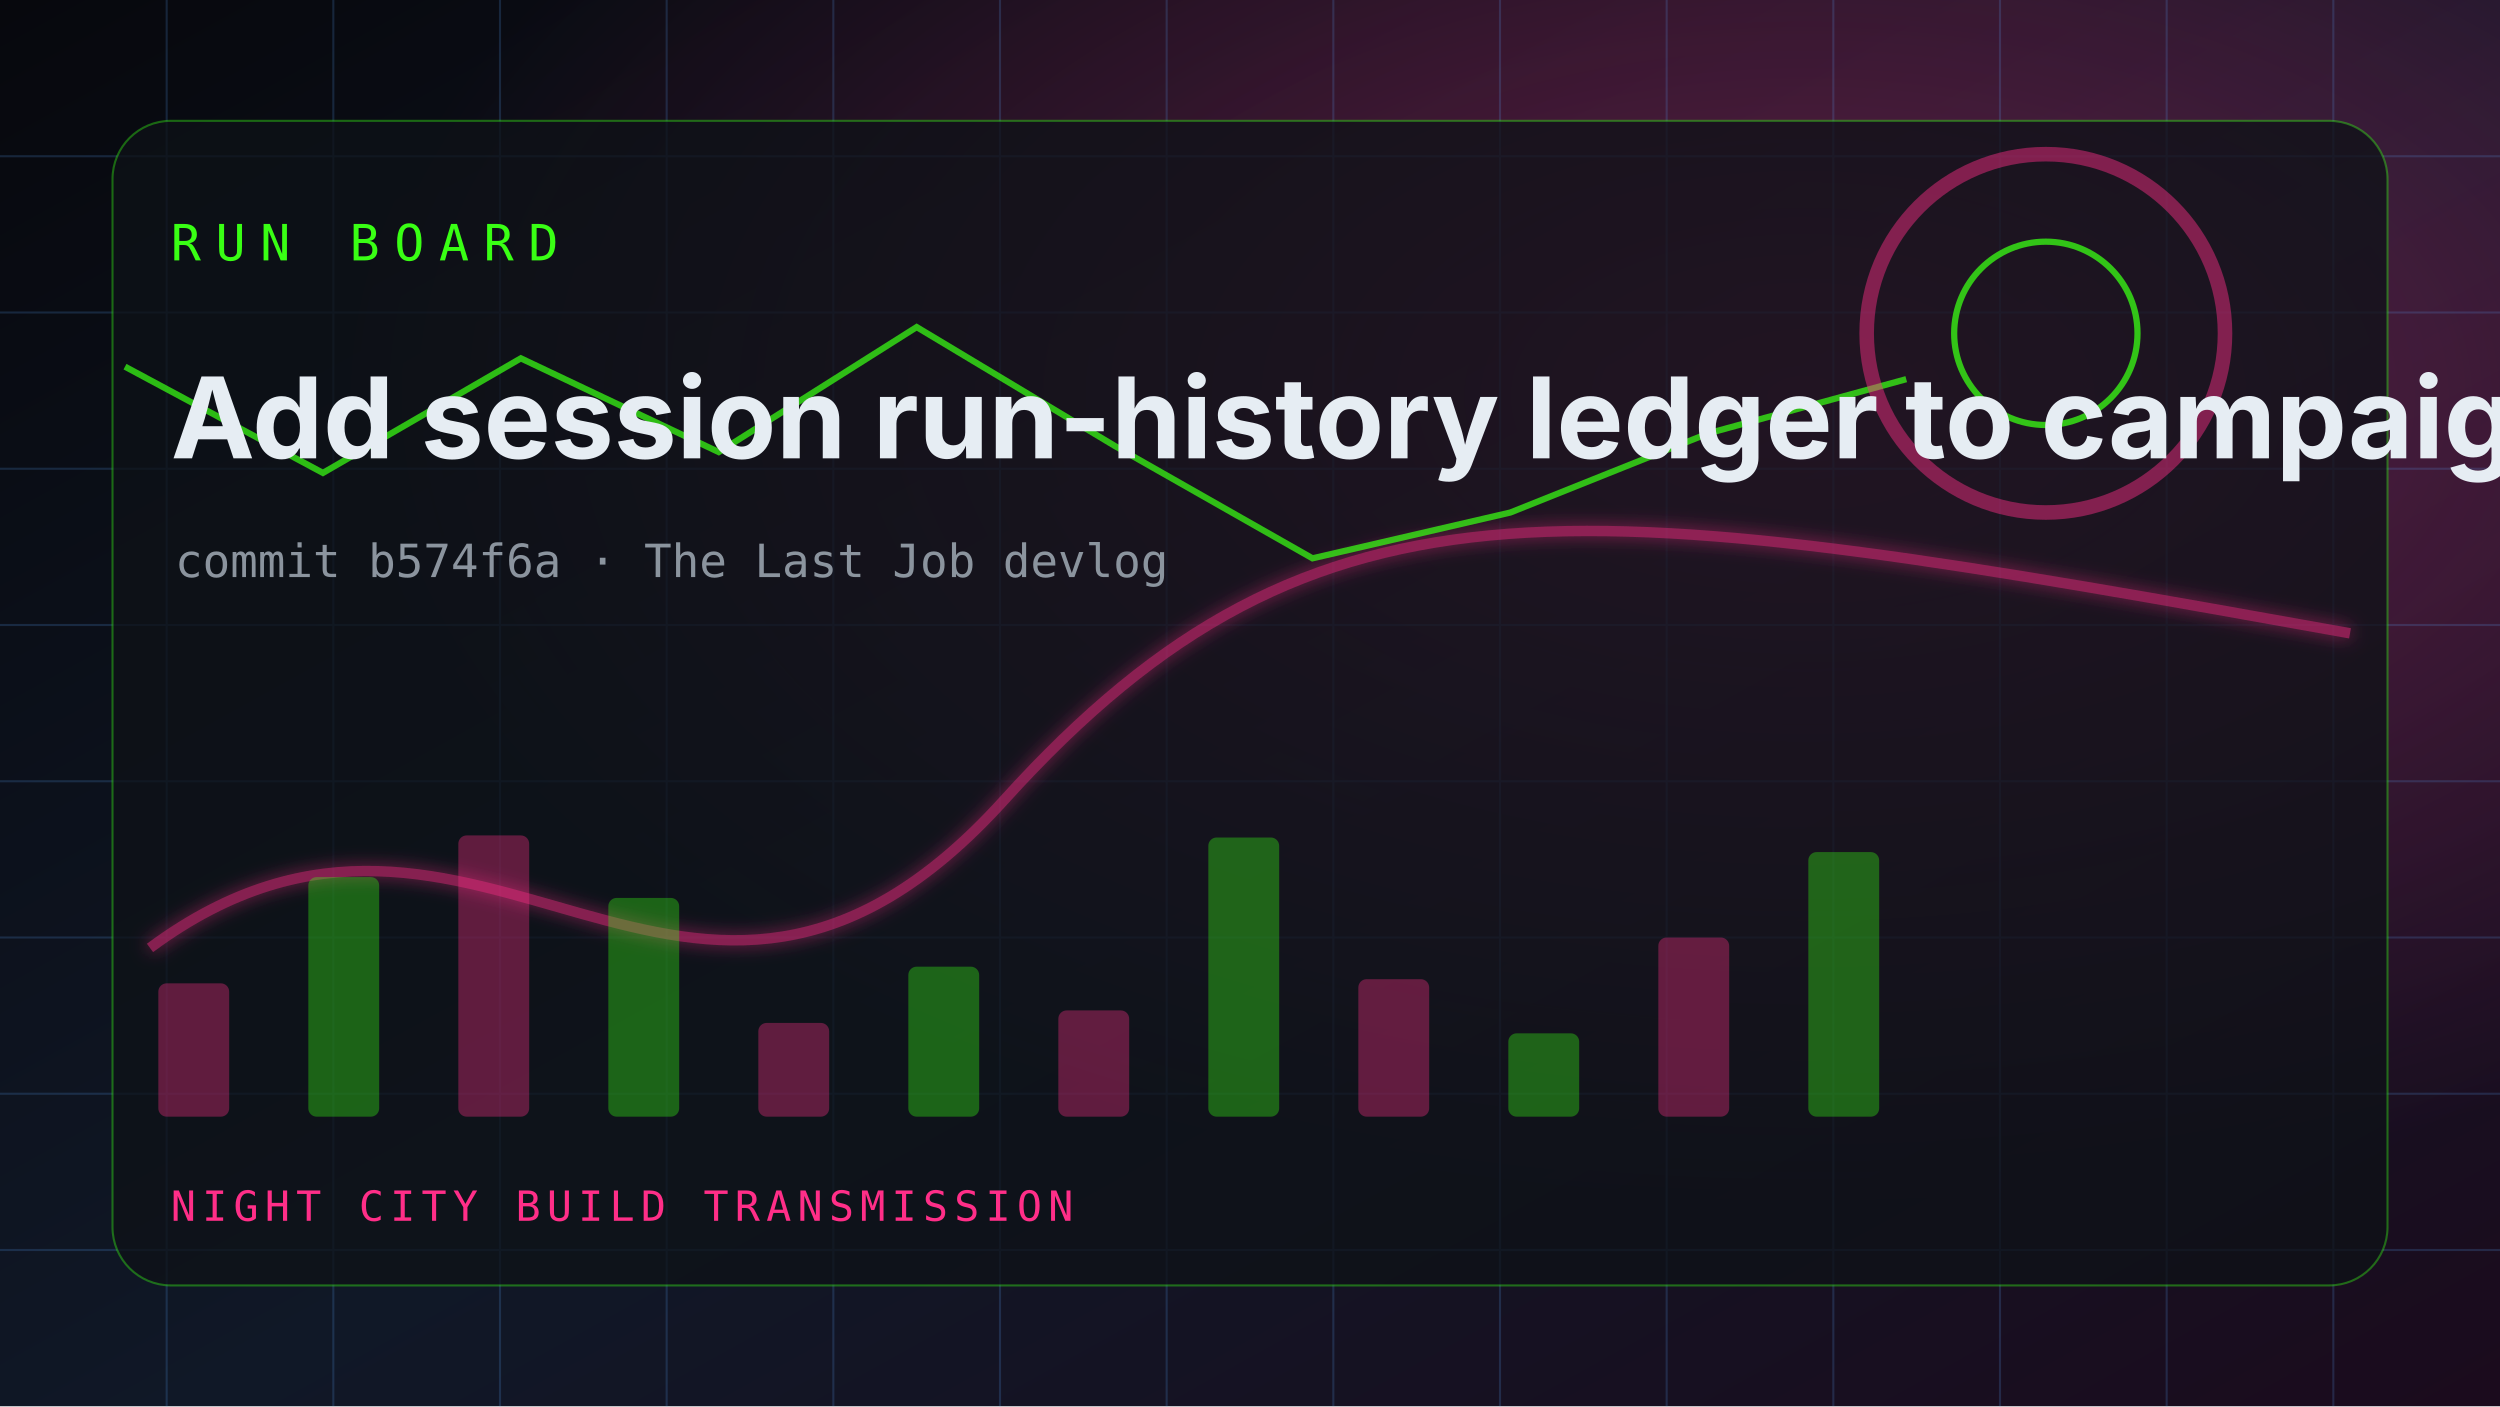
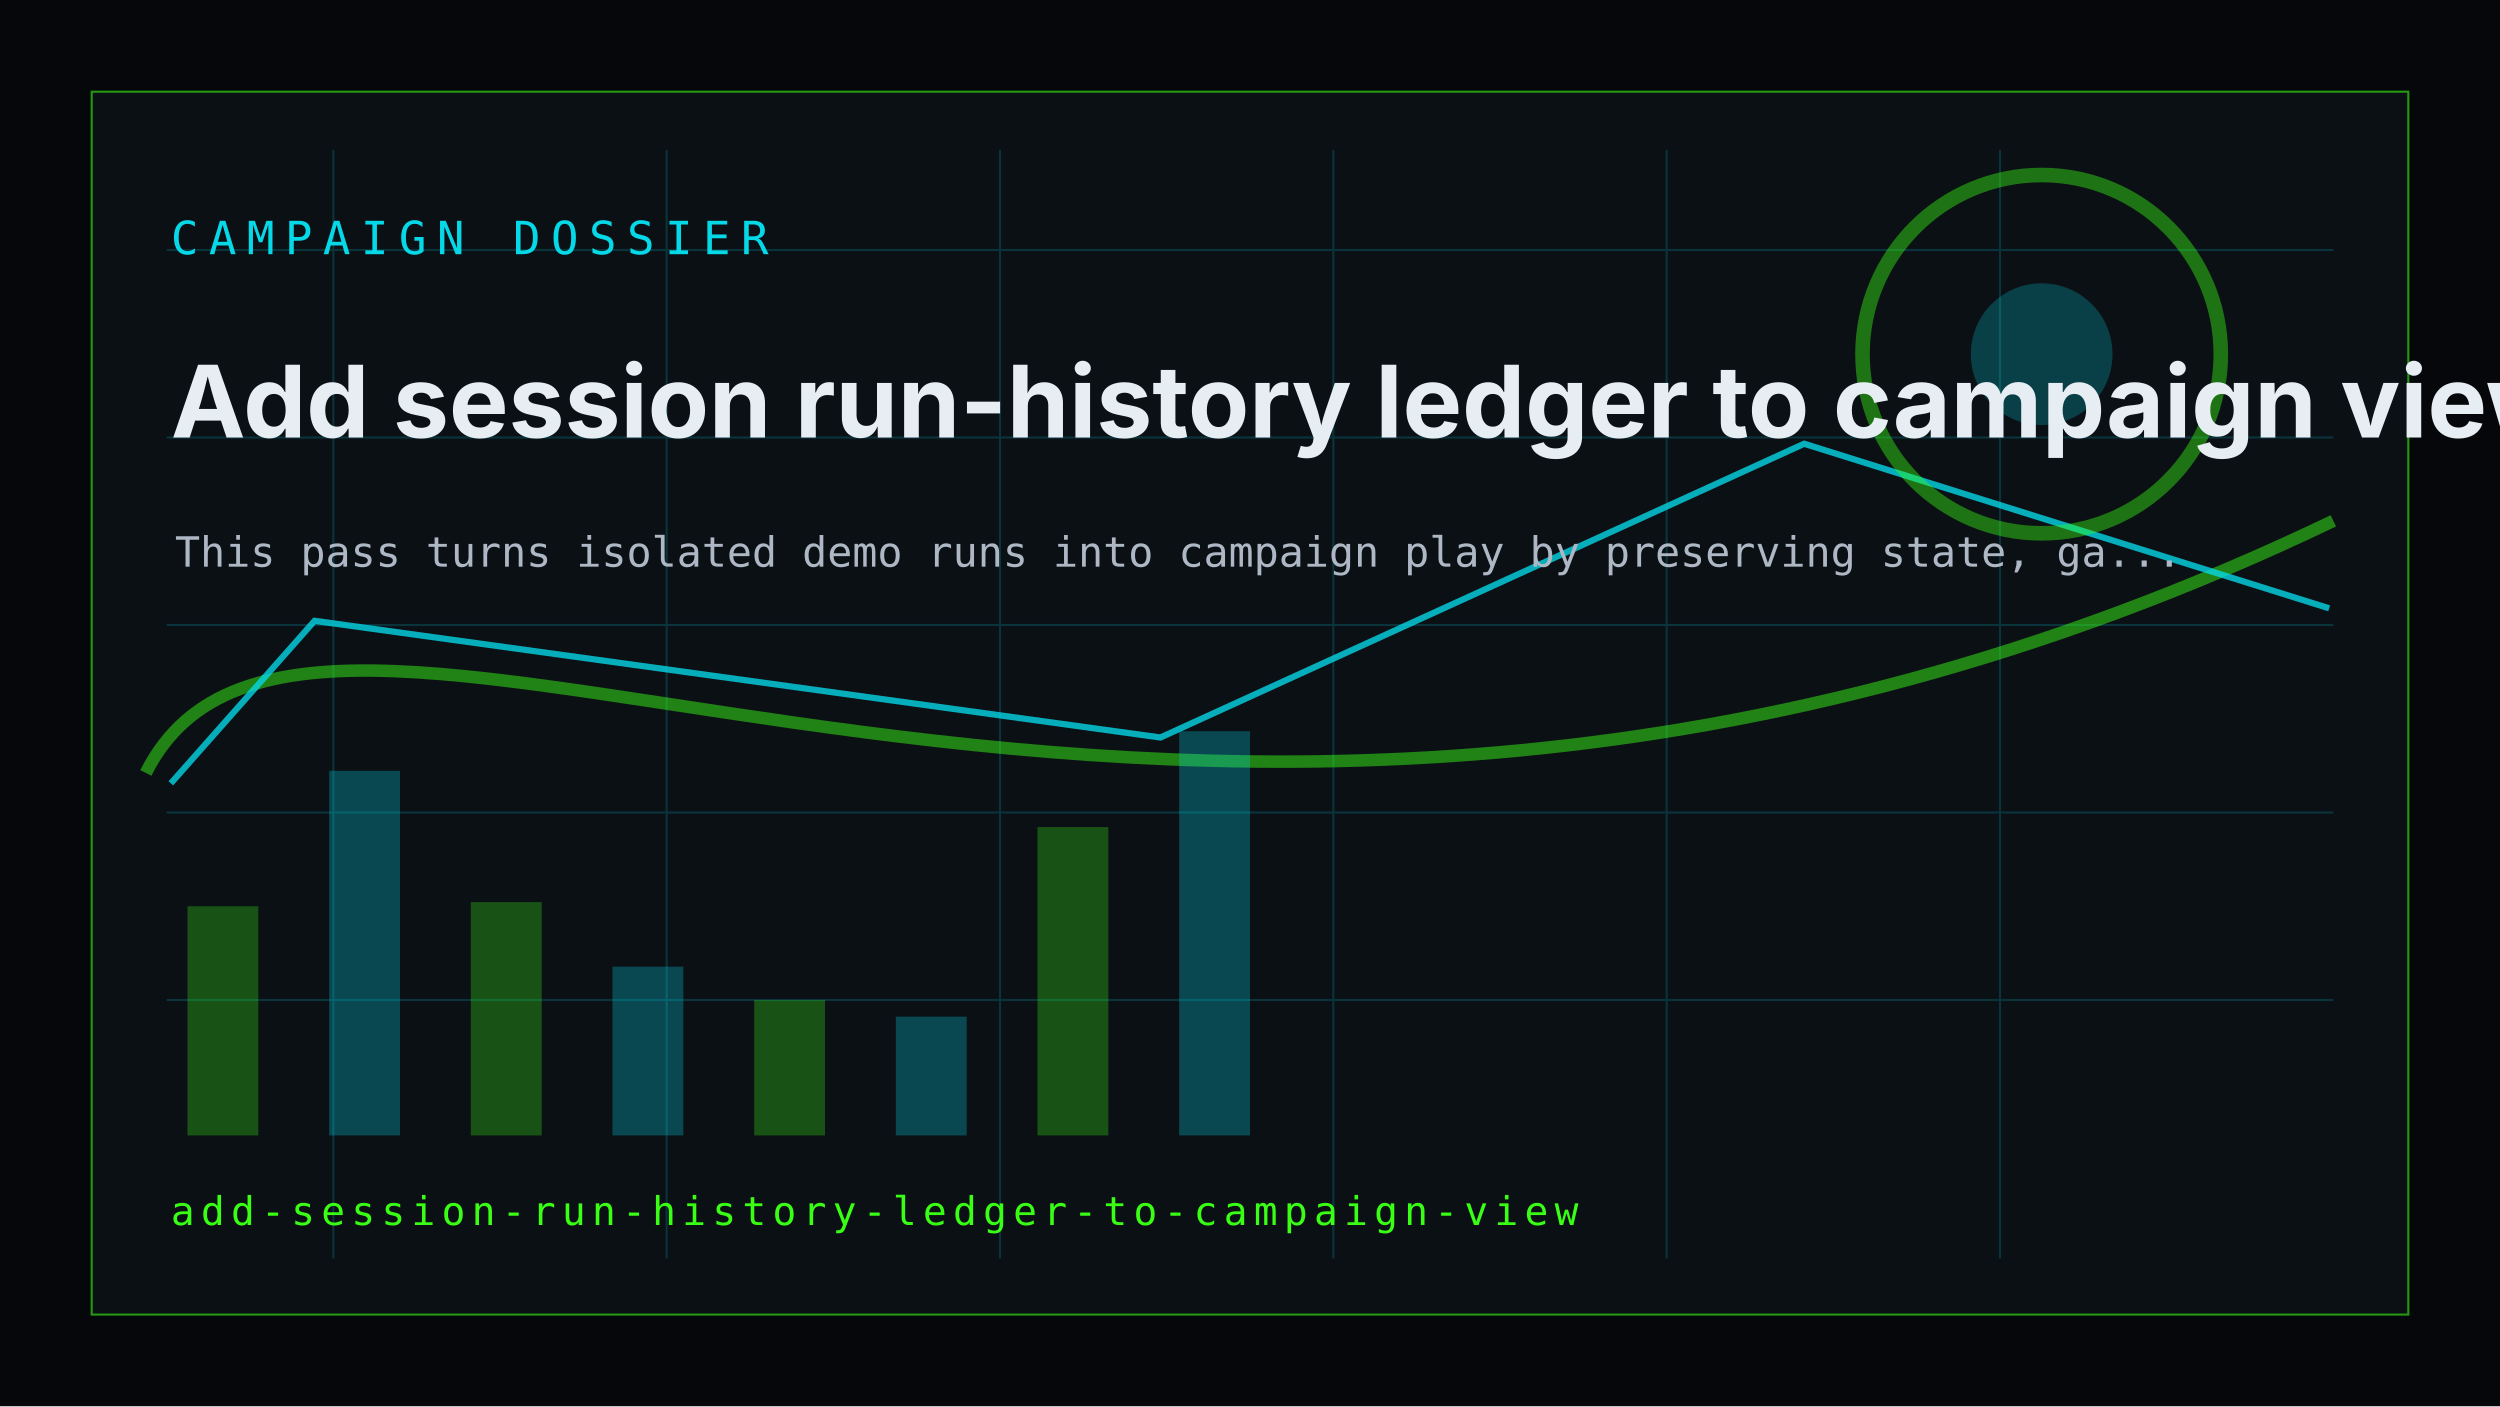
- <svg xmlns="http://www.w3.org/2000/svg" width="1200" height="675" viewBox="0 0 1200 675" role="img" aria-label="Illustration for Add session run-history ledger to campaign view.">
-   <defs>
-     <linearGradient id="bg" x1="0" y1="0" x2="1" y2="1">
-       <stop offset="0" stop-color="#07080d" />
-       <stop offset="0.54" stop-color="#101827" />
-       <stop offset="1" stop-color="#1b0b1d" />
-     </linearGradient>
-     <radialGradient id="pulse" cx="72%" cy="28%" r="58%">
-       <stop offset="0" stop-color="#ff2e88" stop-opacity="0.34" />
-       <stop offset="1" stop-color="#ff2e88" stop-opacity="0" />
-     </radialGradient>
-     <filter id="glow">
-       <feGaussianBlur stdDeviation="4" result="blur" />
-       <feMerge>
-         <feMergeNode in="blur" />
-         <feMergeNode in="SourceGraphic" />
-       </feMerge>
-     </filter>
-   </defs>
-   <rect width="1200" height="675" fill="url(#bg)" />
-   <rect width="1200" height="675" fill="url(#pulse)" />
-   <g opacity="0.18" stroke="#58a6ff" stroke-width="1">
-     <line x1="80" y1="0" x2="80" y2="675" />
-     <line x1="160" y1="0" x2="160" y2="675" />
-     <line x1="240" y1="0" x2="240" y2="675" />
-     <line x1="320" y1="0" x2="320" y2="675" />
-     <line x1="400" y1="0" x2="400" y2="675" />
-     <line x1="480" y1="0" x2="480" y2="675" />
-     <line x1="560" y1="0" x2="560" y2="675" />
-     <line x1="640" y1="0" x2="640" y2="675" />
-     <line x1="720" y1="0" x2="720" y2="675" />
-     <line x1="800" y1="0" x2="800" y2="675" />
-     <line x1="880" y1="0" x2="880" y2="675" />
-     <line x1="960" y1="0" x2="960" y2="675" />
-     <line x1="1040" y1="0" x2="1040" y2="675" />
-     <line x1="1120" y1="0" x2="1120" y2="675" />
-     <line x1="0" y1="75" x2="1200" y2="75" />
-     <line x1="0" y1="150" x2="1200" y2="150" />
-     <line x1="0" y1="225" x2="1200" y2="225" />
-     <line x1="0" y1="300" x2="1200" y2="300" />
-     <line x1="0" y1="375" x2="1200" y2="375" />
-     <line x1="0" y1="450" x2="1200" y2="450" />
-     <line x1="0" y1="525" x2="1200" y2="525" />
-     <line x1="0" y1="600" x2="1200" y2="600" />
+ <svg xmlns="http://www.w3.org/2000/svg" width="1200" height="675" viewBox="0 0 1200 675" role="img" aria-label="Devlog illustration for Add session run-history ledger to campaign view.">
+   <rect width="1200" height="675" fill="#05070a" />
+   <rect x="44" y="44" width="1112" height="587" fill="#0b1015" stroke="#39ff14" stroke-opacity="0.58" />
+   <g opacity="0.18" stroke="#05d9e8" stroke-width="1">
+     <path d="M80 120 H1120 M80 210 H1120 M80 300 H1120 M80 390 H1120 M80 480 H1120" />
+     <path d="M160 72 V604 M320 72 V604 M480 72 V604 M640 72 V604 M800 72 V604 M960 72 V604" />
  </g>
-   <rect x="54" y="58" width="1092" height="559" rx="28" fill="#0d1117" opacity="0.76" stroke="#39ff14" stroke-opacity="0.5" />
-   <path d="M72 455 C230 338 330 552 482 384 S760 238 1128 304" fill="none" stroke="#ff2e88" stroke-width="5" opacity="0.5" filter="url(#glow)" />
-   <polyline points="60,176 155,227 250,172 345,217 440,157 535,214 630,268 725,246 820,208 915,182" fill="none" stroke="#39ff14" stroke-width="3" opacity="0.72" />
-   <rect x="76" y="472" width="34" height="64" rx="4" fill="#ff2e88" opacity="0.34" />
-   <rect x="148" y="421" width="34" height="115" rx="4" fill="#39ff14" opacity="0.34" />
-   <rect x="220" y="401" width="34" height="135" rx="4" fill="#ff2e88" opacity="0.34" />
-   <rect x="292" y="431" width="34" height="105" rx="4" fill="#39ff14" opacity="0.34" />
-   <rect x="364" y="491" width="34" height="45" rx="4" fill="#ff2e88" opacity="0.34" />
-   <rect x="436" y="464" width="34" height="72" rx="4" fill="#39ff14" opacity="0.34" />
-   <rect x="508" y="485" width="34" height="51" rx="4" fill="#ff2e88" opacity="0.34" />
-   <rect x="580" y="402" width="34" height="134" rx="4" fill="#39ff14" opacity="0.34" />
-   <rect x="652" y="470" width="34" height="66" rx="4" fill="#ff2e88" opacity="0.34" />
-   <rect x="724" y="496" width="34" height="40" rx="4" fill="#39ff14" opacity="0.34" />
-   <rect x="796" y="450" width="34" height="86" rx="4" fill="#ff2e88" opacity="0.34" />
-   <rect x="868" y="409" width="34" height="127" rx="4" fill="#39ff14" opacity="0.34" />
-   <circle cx="982" cy="160" r="86" fill="none" stroke="#ff2e88" stroke-width="7" opacity="0.45" />
-   <circle cx="982" cy="160" r="44" fill="none" stroke="#39ff14" stroke-width="3" opacity="0.75" />
-   <text x="82" y="125" fill="#39ff14" font-family="ui-monospace, SFMono-Regular, Menlo, monospace" font-size="24" letter-spacing="7">RUN BOARD</text>
-   <text x="82" y="220" fill="#e6edf3" font-family="Inter, system-ui, sans-serif" font-size="54" font-weight="700">Add session run-history ledger to campaign view.</text>
-   <text x="84" y="277" fill="#8b949e" font-family="ui-monospace, SFMono-Regular, Menlo, monospace" font-size="22">commit b574f6a · The Last Job devlog</text>
-   <text x="82" y="586" fill="#ff2e88" font-family="ui-monospace, SFMono-Regular, Menlo, monospace" font-size="20" letter-spacing="3">NIGHT CITY BUILD TRANSMISSION</text>
+   <path d="M70 371 C 151 210, 557 520, 1120 250" fill="none" stroke="#39ff14" stroke-width="6" opacity="0.48" />
+   <polyline points="82,376 151,298 557,354 866,213 1118,292" fill="none" stroke="#05d9e8" stroke-width="3" opacity="0.78" />
+   <rect x="90" y="435" width="34" height="110" fill="#39ff14" opacity="0.28" />
+   <rect x="158" y="370" width="34" height="175" fill="#05d9e8" opacity="0.28" />
+   <rect x="226" y="433" width="34" height="112" fill="#39ff14" opacity="0.28" />
+   <rect x="294" y="464" width="34" height="81" fill="#05d9e8" opacity="0.28" />
+   <rect x="362" y="480" width="34" height="65" fill="#39ff14" opacity="0.28" />
+   <rect x="430" y="488" width="34" height="57" fill="#05d9e8" opacity="0.28" />
+   <rect x="498" y="397" width="34" height="148" fill="#39ff14" opacity="0.28" />
+   <rect x="566" y="351" width="34" height="194" fill="#05d9e8" opacity="0.28" />
+   <circle cx="980" cy="170" r="86" fill="none" stroke="#39ff14" stroke-width="7" opacity="0.42" />
+   <circle cx="980" cy="170" r="34" fill="#05d9e8" opacity="0.24" />
+   <text x="82" y="122" fill="#05d9e8" font-family="ui-monospace, SFMono-Regular, Menlo, monospace" font-size="22" letter-spacing="5">CAMPAIGN DOSSIER</text>
+   <text x="82" y="210" fill="#e6edf3" font-family="Inter, system-ui, sans-serif" font-size="48" font-weight="700">Add session run-history ledger to campaign view.</text>
+   <text x="84" y="272" fill="#aeb8c5" font-family="ui-monospace, SFMono-Regular, Menlo, monospace" font-size="20">This pass turns isolated demo runs into campaign play by preserving state, ga...</text>
+   <text x="82" y="588" fill="#39ff14" font-family="ui-monospace, SFMono-Regular, Menlo, monospace" font-size="19" letter-spacing="3">add-session-run-history-ledger-to-campaign-view</text>
</svg>
